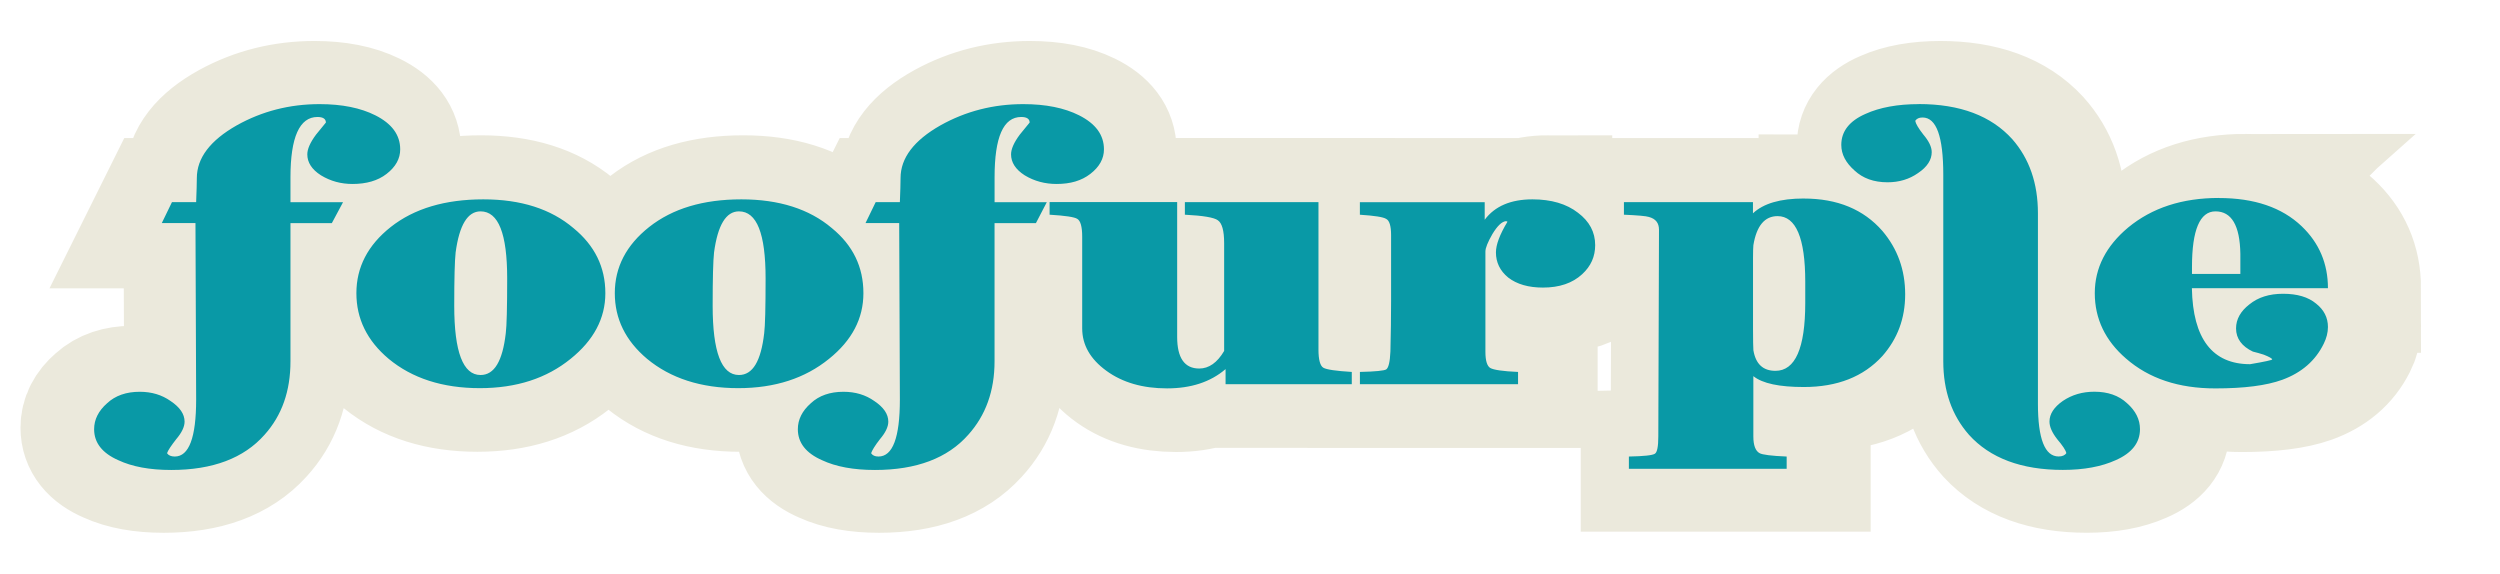
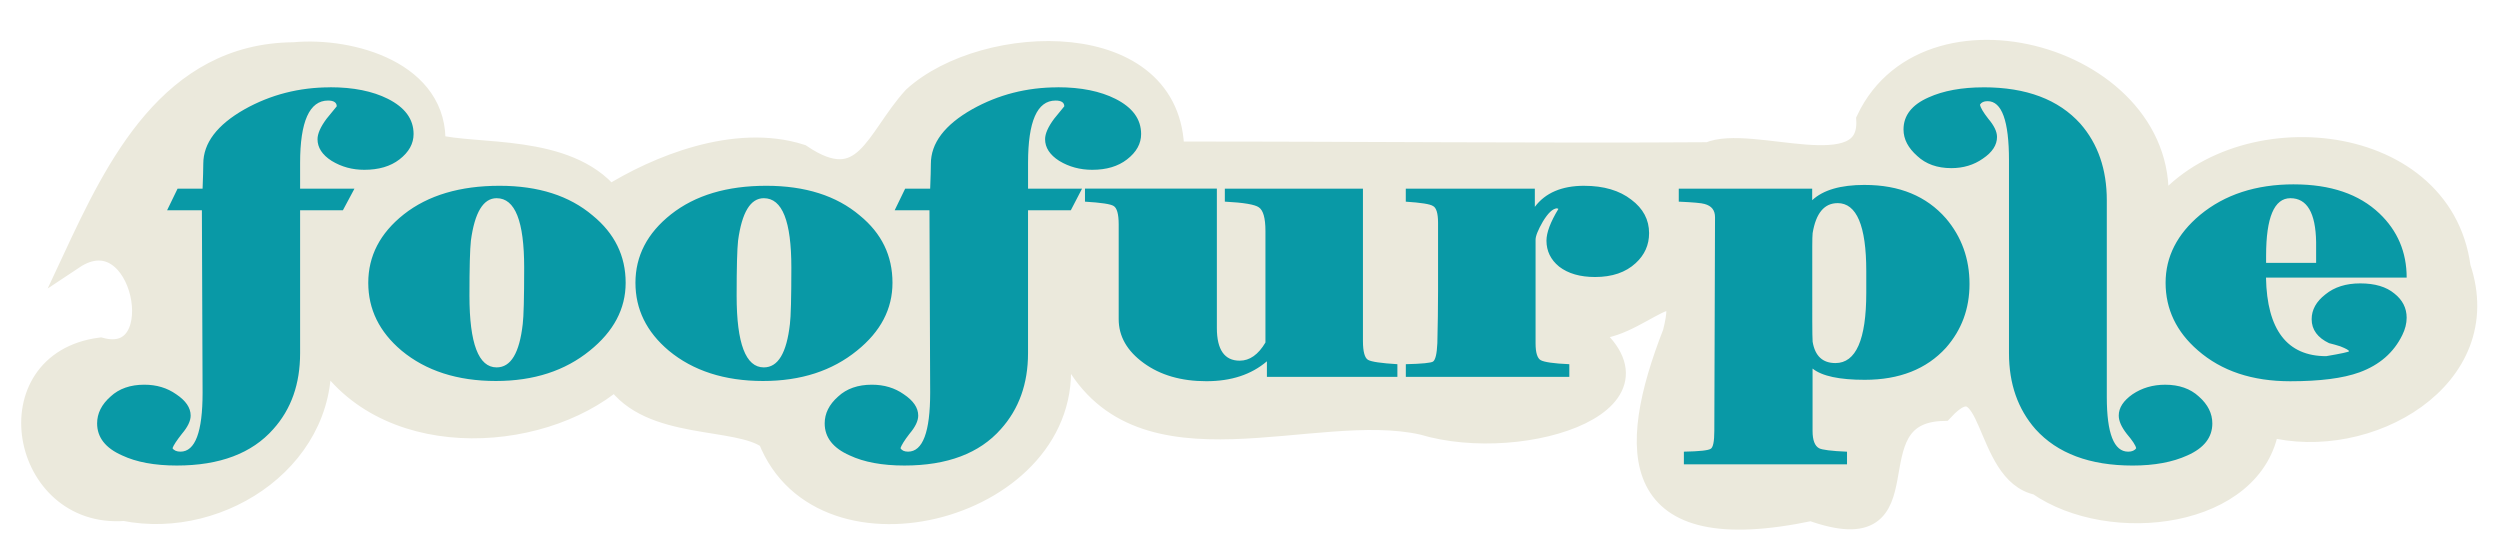
- <svg xmlns="http://www.w3.org/2000/svg" id="svg3951" height="28" width="122" version="1.1">
-   <defs id="defs60" />
-   <g id="g3209" transform="translate(0.9921023,1.978274)">
-     <g id="g3124" transform="matrix(1.580091,0,0,1.580091,158.4041,-738.1493)">
-       <path id="flowRoot4340-2-6-0-2-1-4-5-6-2" d="m -91.166,469.17 c -0.938,0 -1.804,0.215 -2.598,0.649 -0.837,0.462 -1.255,1.001 -1.255,1.614 0,0.16 -0.008,0.405 -0.022,0.735 h -0.76 l -0.319,0.641 h 1.057 l 0.022,5.398 c 0,1.16 -0.224,1.742 -0.672,1.742 -0.116,0 -0.199,-0.036 -0.242,-0.102 0.029,-0.085 0.127,-0.229 0.286,-0.427 0.173,-0.198 0.264,-0.378 0.264,-0.538 0,-0.236 -0.152,-0.443 -0.44,-0.632 -0.274,-0.189 -0.594,-0.282 -0.969,-0.282 -0.419,0 -0.764,0.114 -1.024,0.35 -0.274,0.236 -0.407,0.502 -0.407,0.794 0,0.415 0.254,0.731 0.76,0.948 0.433,0.198 0.984,0.299 1.662,0.299 1.299,0 2.279,-0.36 2.928,-1.076 0.548,-0.594 0.815,-1.341 0.815,-2.246 v -4.228 h 1.299 l 0.352,-0.641 h -1.651 v -0.76 c 0,-1.226 0.285,-1.845 0.848,-1.845 0.173,0 0.264,0.058 0.264,0.171 l -0.308,0.367 c -0.188,0.245 -0.275,0.446 -0.275,0.606 0,0.245 0.141,0.461 0.429,0.641 0.303,0.179 0.63,0.265 0.991,0.265 0.433,0 0.794,-0.1 1.068,-0.307 0.289,-0.217 0.429,-0.469 0.429,-0.752 0,-0.443 -0.262,-0.787 -0.782,-1.042 -0.462,-0.226 -1.043,-0.342 -1.75,-0.342 z m 22.095,0 c -0.938,0 -1.804,0.215 -2.598,0.649 -0.837,0.462 -1.255,1.001 -1.255,1.614 0,0.16 -0.008,0.405 -0.022,0.735 h -0.76 l -0.319,0.641 h 1.057 l 0.022,5.398 c 0,1.16 -0.224,1.742 -0.672,1.742 -0.115,0 -0.188,-0.036 -0.231,-0.102 0.029,-0.085 0.116,-0.229 0.275,-0.427 0.173,-0.198 0.264,-0.378 0.264,-0.538 0,-0.236 -0.152,-0.443 -0.44,-0.632 -0.274,-0.189 -0.594,-0.282 -0.969,-0.282 -0.419,0 -0.764,0.114 -1.024,0.35 -0.274,0.236 -0.407,0.502 -0.407,0.794 0,0.415 0.254,0.731 0.76,0.948 0.433,0.198 0.984,0.299 1.662,0.299 1.299,0 2.279,-0.36 2.928,-1.076 0.548,-0.594 0.826,-1.341 0.826,-2.246 v -4.228 h 1.299 l 0.341,-0.641 h -1.64 v -0.76 c 0,-1.226 0.274,-1.845 0.837,-1.845 0.173,0 0.264,0.058 0.264,0.171 l -0.308,0.367 c -0.188,0.245 -0.275,0.446 -0.275,0.606 0,0.245 0.141,0.461 0.429,0.641 0.303,0.179 0.641,0.265 1.002,0.265 0.433,0 0.783,-0.1 1.057,-0.307 0.289,-0.217 0.429,-0.469 0.429,-0.752 0,-0.443 -0.262,-0.787 -0.782,-1.042 -0.462,-0.226 -1.043,-0.342 -1.75,-0.342 z m 28.117,0 c -0.664,0 -1.226,0.101 -1.673,0.299 -0.505,0.217 -0.76,0.533 -0.76,0.948 0,0.292 0.144,0.55 0.418,0.786 0.26,0.236 0.602,0.359 1.035,0.359 0.361,0 0.684,-0.093 0.958,-0.282 0.289,-0.189 0.429,-0.405 0.429,-0.641 0,-0.16 -0.091,-0.34 -0.264,-0.538 -0.159,-0.198 -0.239,-0.334 -0.253,-0.419 0.043,-0.066 0.116,-0.102 0.231,-0.102 0.433,0 0.65,0.582 0.65,1.751 v 5.705 c 0,0.905 0.27,1.652 0.804,2.246 0.664,0.717 1.651,1.076 2.95,1.076 0.664,0 1.215,-0.101 1.662,-0.299 0.505,-0.217 0.76,-0.533 0.76,-0.948 0,-0.292 -0.133,-0.559 -0.407,-0.794 -0.26,-0.236 -0.605,-0.35 -1.024,-0.35 -0.375,0 -0.702,0.093 -0.991,0.282 -0.274,0.189 -0.418,0.396 -0.418,0.632 0,0.16 0.083,0.34 0.242,0.538 0.173,0.198 0.272,0.342 0.286,0.427 -0.043,0.066 -0.127,0.102 -0.242,0.102 -0.433,0 -0.65,-0.539 -0.65,-1.614 v -5.825 c 0,-0.914 -0.27,-1.669 -0.804,-2.263 -0.664,-0.717 -1.64,-1.076 -2.939,-1.076 z m 9.424,2.87 c -1.155,0 -2.101,0.302 -2.851,0.905 -0.693,0.566 -1.046,1.234 -1.046,2.007 0,0.782 0.33,1.452 0.98,1.999 0.722,0.613 1.653,0.914 2.807,0.914 0.895,0 1.598,-0.086 2.103,-0.265 0.606,-0.217 1.039,-0.583 1.299,-1.102 0.087,-0.17 0.132,-0.343 0.132,-0.512 0,-0.292 -0.129,-0.529 -0.374,-0.717 -0.245,-0.198 -0.587,-0.299 -1.035,-0.299 -0.433,0 -0.783,0.108 -1.057,0.325 -0.274,0.207 -0.418,0.452 -0.418,0.735 0,0.311 0.182,0.549 0.528,0.709 0.115,0.028 0.226,0.056 0.341,0.094 0.173,0.066 0.264,0.117 0.264,0.145 0,0.019 -0.232,0.07 -0.694,0.145 -1.184,0 -1.799,-0.777 -1.827,-2.323 h 4.271 c 0,-0.754 -0.277,-1.387 -0.826,-1.896 -0.621,-0.575 -1.487,-0.863 -2.598,-0.863 z m -13.035,0.017 c -0.736,0 -1.264,0.151 -1.596,0.453 v -0.342 h -4.051 v 0.384 c 0.433,0.019 0.695,0.04 0.782,0.068 0.216,0.057 0.319,0.185 0.319,0.393 l -0.022,6.32 c 0,0.311 -0.038,0.492 -0.11,0.53 -0.072,0.047 -0.338,0.076 -0.815,0.085 v 0.376 h 4.954 v -0.376 c -0.476,-0.019 -0.761,-0.055 -0.848,-0.103 -0.13,-0.066 -0.198,-0.239 -0.198,-0.512 v -1.845 c 0.289,0.226 0.82,0.333 1.585,0.333 1.054,0 1.874,-0.316 2.466,-0.948 0.476,-0.528 0.716,-1.152 0.716,-1.888 0,-0.745 -0.239,-1.392 -0.716,-1.939 -0.592,-0.66 -1.413,-0.991 -2.466,-0.991 z m -41.46,0.026 c -1.198,0 -2.17,0.28 -2.906,0.846 -0.722,0.556 -1.079,1.232 -1.079,2.024 0,0.783 0.335,1.451 1.013,2.007 0.736,0.594 1.693,0.897 2.862,0.897 1.155,0 2.101,-0.303 2.851,-0.897 0.722,-0.566 1.09,-1.234 1.09,-2.007 0,-0.801 -0.338,-1.462 -1.002,-1.99 -0.707,-0.585 -1.646,-0.88 -2.829,-0.88 z m 8.103,0 c -1.198,0 -2.159,0.28 -2.895,0.846 -0.722,0.556 -1.079,1.232 -1.079,2.024 0,0.783 0.334,1.451 1.013,2.007 0.736,0.594 1.693,0.897 2.862,0.897 1.155,0 2.101,-0.303 2.851,-0.897 0.722,-0.566 1.079,-1.234 1.079,-2.007 0,-0.801 -0.327,-1.462 -0.991,-1.99 -0.707,-0.585 -1.657,-0.88 -2.84,-0.88 z m 24.837,0 c -0.678,0 -1.18,0.209 -1.497,0.624 v -0.538 h -3.919 v 0.384 c 0.462,0.028 0.739,0.072 0.826,0.128 0.101,0.047 0.154,0.213 0.154,0.495 v 2.016 c 0,0.5 -0.008,1.018 -0.022,1.546 -0.014,0.321 -0.06,0.499 -0.132,0.547 -0.058,0.038 -0.335,0.067 -0.826,0.077 v 0.376 h 4.965 v -0.376 c -0.476,-0.019 -0.769,-0.063 -0.87,-0.12 -0.101,-0.057 -0.154,-0.222 -0.154,-0.495 v -3.066 c 0,-0.113 0.076,-0.293 0.22,-0.538 0.159,-0.255 0.299,-0.383 0.429,-0.393 l 0.044,0.017 c -0.245,0.396 -0.363,0.704 -0.363,0.94 0,0.302 0.126,0.561 0.385,0.769 0.274,0.207 0.643,0.307 1.09,0.307 0.52,0 0.93,-0.137 1.233,-0.41 0.274,-0.245 0.407,-0.539 0.407,-0.888 0,-0.396 -0.179,-0.727 -0.539,-0.991 -0.361,-0.273 -0.839,-0.41 -1.431,-0.41 z m -15.16,0.085 v 0.384 c 0.491,0.028 0.783,0.071 0.87,0.128 0.101,0.057 0.154,0.236 0.154,0.547 v 2.801 c 0,0.509 0.254,0.94 0.76,1.298 0.505,0.358 1.139,0.538 1.905,0.538 0.75,0 1.362,-0.193 1.839,-0.589 v 0.461 h 3.963 v -0.376 c -0.491,-0.028 -0.791,-0.072 -0.892,-0.128 -0.101,-0.057 -0.154,-0.244 -0.154,-0.555 v -4.51 h -4.194 v 0.384 c 0.577,0.028 0.919,0.086 1.035,0.171 0.13,0.085 0.198,0.314 0.198,0.7 v 3.297 c -0.217,0.358 -0.479,0.538 -0.782,0.538 -0.462,0 -0.694,-0.324 -0.694,-0.965 v -4.125 h -4.007 z m -17.868,0.282 c 0.563,0 0.837,0.683 0.837,2.05 0,0.896 -0.015,1.457 -0.044,1.674 -0.101,0.858 -0.36,1.281 -0.793,1.281 -0.548,0 -0.826,-0.704 -0.826,-2.118 0,-0.839 0.015,-1.386 0.044,-1.631 0.115,-0.839 0.377,-1.256 0.782,-1.256 z m 8.114,0 c 0.563,0 0.837,0.683 0.837,2.05 0,0.896 -0.015,1.457 -0.044,1.674 -0.101,0.858 -0.36,1.281 -0.793,1.281 -0.548,0 -0.826,-0.704 -0.826,-2.118 0,-0.839 0.015,-1.386 0.044,-1.631 0.115,-0.839 0.378,-1.256 0.782,-1.256 z m 46.359,0 c 0.505,0 0.767,0.431 0.782,1.298 v 0.12 c 0,0.226 0,0.392 0,0.495 h -1.519 v -0.214 c 0,-1.131 0.247,-1.7 0.738,-1.7 z m -13.75,0.145 c 0.577,0 0.87,0.668 0.87,2.007 v 0.649 c 0,1.386 -0.315,2.075 -0.936,2.075 -0.39,0 -0.621,-0.208 -0.694,-0.632 -0.014,-0.179 -0.011,-0.848 -0.011,-2.007 0,-0.669 -0.004,-1.072 0.011,-1.204 0.101,-0.594 0.355,-0.888 0.76,-0.888 z" style="fill:none;stroke:#ebe9dc;stroke-width:4" />
-       <path id="flowRoot4340-1-9-4-5-7-9-6-4" d="m -91.009,469.12 c -0.923,0 -1.775,0.218 -2.556,0.655 -0.823,0.467 -1.234,1.011 -1.234,1.63 0,0.162 -0.008,0.409 -0.021,0.742 h -0.747 l -0.314,0.647 h 1.04 l 0.021,5.451 c 0,1.171 -0.22,1.759 -0.661,1.759 -0.114,0 -0.196,-0.037 -0.238,-0.103 0.029,-0.086 0.125,-0.231 0.282,-0.431 0.17,-0.2 0.26,-0.382 0.26,-0.543 0,-0.238 -0.149,-0.448 -0.433,-0.638 -0.27,-0.19 -0.584,-0.285 -0.953,-0.285 -0.412,0 -0.752,0.116 -1.007,0.354 -0.27,0.238 -0.401,0.507 -0.401,0.802 0,0.419 0.25,0.738 0.747,0.957 0.426,0.2 0.968,0.302 1.635,0.302 1.278,0 2.242,-0.363 2.881,-1.087 0.539,-0.6 0.801,-1.354 0.801,-2.268 v -4.269 h 1.278 l 0.346,-0.647 h -1.624 v -0.768 c 0,-1.238 0.28,-1.863 0.834,-1.863 0.17,0 0.26,0.058 0.26,0.172 l -0.303,0.371 c -0.185,0.248 -0.271,0.451 -0.271,0.612 0,0.248 0.138,0.466 0.422,0.647 0.298,0.181 0.62,0.267 0.975,0.267 0.426,0 0.781,-0.101 1.05,-0.31 0.284,-0.219 0.422,-0.473 0.422,-0.759 0,-0.447 -0.258,-0.795 -0.769,-1.052 -0.454,-0.228 -1.026,-0.345 -1.722,-0.345 z m 21.734,0 c -0.923,0 -1.775,0.218 -2.556,0.655 -0.823,0.467 -1.234,1.011 -1.234,1.63 0,0.162 -0.008,0.409 -0.021,0.742 h -0.747 l -0.314,0.647 h 1.04 l 0.021,5.451 c 0,1.171 -0.22,1.759 -0.661,1.759 -0.114,0 -0.185,-0.037 -0.227,-0.103 0.029,-0.086 0.115,-0.231 0.271,-0.431 0.17,-0.2 0.26,-0.382 0.26,-0.543 0,-0.238 -0.149,-0.448 -0.433,-0.638 -0.27,-0.19 -0.584,-0.285 -0.953,-0.285 -0.412,0 -0.752,0.116 -1.007,0.354 -0.27,0.238 -0.401,0.507 -0.401,0.802 0,0.419 0.25,0.738 0.747,0.957 0.426,0.2 0.968,0.302 1.635,0.302 1.278,0 2.242,-0.363 2.881,-1.087 0.539,-0.6 0.812,-1.354 0.812,-2.268 v -4.269 h 1.278 l 0.336,-0.647 h -1.613 v -0.768 c 0,-1.238 0.269,-1.863 0.823,-1.863 0.17,0 0.26,0.058 0.26,0.172 l -0.303,0.371 c -0.185,0.248 -0.271,0.451 -0.271,0.612 0,0.248 0.138,0.466 0.422,0.647 0.298,0.181 0.63,0.267 0.985,0.267 0.426,0 0.77,-0.101 1.04,-0.31 0.284,-0.219 0.422,-0.473 0.422,-0.759 0,-0.447 -0.258,-0.795 -0.769,-1.052 -0.454,-0.228 -1.026,-0.345 -1.722,-0.345 z m 27.657,0 c -0.653,0 -1.206,0.102 -1.646,0.302 -0.497,0.219 -0.747,0.538 -0.747,0.957 0,0.295 0.142,0.555 0.411,0.793 0.255,0.238 0.592,0.362 1.018,0.362 0.355,0 0.672,-0.094 0.942,-0.285 0.284,-0.19 0.422,-0.409 0.422,-0.647 0,-0.162 -0.09,-0.343 -0.26,-0.543 -0.156,-0.2 -0.235,-0.337 -0.249,-0.423 0.043,-0.067 0.114,-0.103 0.227,-0.103 0.426,0 0.639,0.588 0.639,1.768 v 5.761 c 0,0.914 0.265,1.669 0.791,2.268 0.653,0.724 1.624,1.087 2.902,1.087 0.653,0 1.195,-0.102 1.635,-0.302 0.497,-0.219 0.747,-0.538 0.747,-0.957 0,-0.295 -0.131,-0.564 -0.401,-0.802 -0.256,-0.238 -0.595,-0.354 -1.007,-0.354 -0.369,0 -0.691,0.094 -0.975,0.285 -0.27,0.19 -0.412,0.4 -0.412,0.638 0,0.162 0.082,0.343 0.238,0.543 0.17,0.2 0.267,0.346 0.282,0.431 -0.043,0.067 -0.125,0.103 -0.238,0.103 -0.426,0 -0.639,-0.545 -0.639,-1.63 v -5.882 c 0,-0.923 -0.265,-1.686 -0.79,-2.285 -0.653,-0.724 -1.614,-1.087 -2.891,-1.087 z m 9.27,2.898 c -1.136,0 -2.067,0.305 -2.805,0.914 -0.681,0.571 -1.029,1.246 -1.029,2.027 0,0.79 0.325,1.466 0.964,2.018 0.71,0.619 1.626,0.923 2.761,0.923 0.88,0 1.571,-0.086 2.068,-0.267 0.596,-0.219 1.022,-0.589 1.278,-1.113 0.085,-0.171 0.13,-0.346 0.13,-0.517 0,-0.295 -0.127,-0.534 -0.368,-0.724 -0.241,-0.2 -0.578,-0.302 -1.018,-0.302 -0.426,0 -0.77,0.109 -1.04,0.328 -0.27,0.209 -0.412,0.456 -0.412,0.742 0,0.314 0.179,0.554 0.52,0.716 0.114,0.029 0.222,0.057 0.336,0.095 0.17,0.067 0.26,0.118 0.26,0.147 0,0.019 -0.228,0.07 -0.682,0.147 -1.164,0 -1.769,-0.785 -1.798,-2.346 h 4.202 c 0,-0.762 -0.273,-1.401 -0.812,-1.915 -0.61,-0.581 -1.462,-0.871 -2.556,-0.871 z m -12.821,0.017 c -0.724,0 -1.244,0.152 -1.57,0.457 v -0.345 h -3.985 v 0.388 c 0.426,0.019 0.684,0.041 0.769,0.069 0.213,0.057 0.314,0.187 0.314,0.397 l -0.021,6.382 c 0,0.314 -0.037,0.497 -0.108,0.535 -0.071,0.048 -0.333,0.077 -0.801,0.086 v 0.379 h 4.873 v -0.379 c -0.468,-0.019 -0.749,-0.056 -0.834,-0.103 -0.128,-0.067 -0.195,-0.241 -0.195,-0.517 v -1.863 c 0.284,0.228 0.807,0.336 1.559,0.336 1.036,0 1.844,-0.319 2.426,-0.957 0.468,-0.533 0.704,-1.163 0.704,-1.906 0,-0.752 -0.235,-1.406 -0.704,-1.958 -0.582,-0.666 -1.389,-1 -2.426,-1 z m -40.782,0.026 c -1.178,0 -2.135,0.283 -2.859,0.854 -0.71,0.562 -1.061,1.244 -1.061,2.044 0,0.79 0.329,1.465 0.996,2.027 0.724,0.6 1.665,0.906 2.816,0.906 1.136,0 2.066,-0.306 2.805,-0.906 0.71,-0.571 1.072,-1.246 1.072,-2.027 0,-0.809 -0.332,-1.476 -0.985,-2.01 -0.696,-0.59 -1.619,-0.888 -2.783,-0.888 z m 7.97,0 c -1.178,0 -2.124,0.283 -2.848,0.854 -0.71,0.562 -1.061,1.244 -1.061,2.044 0,0.79 0.329,1.465 0.996,2.027 0.724,0.6 1.666,0.906 2.816,0.906 1.136,0 2.066,-0.306 2.805,-0.906 0.71,-0.571 1.061,-1.246 1.061,-2.027 0,-0.809 -0.322,-1.476 -0.975,-2.01 -0.696,-0.59 -1.63,-0.888 -2.794,-0.888 z m 24.43,0 c -0.667,0 -1.16,0.211 -1.473,0.63 v -0.543 h -3.855 v 0.388 c 0.454,0.029 0.727,0.072 0.812,0.129 0.099,0.048 0.152,0.215 0.152,0.5 v 2.035 c 0,0.505 -0.008,1.028 -0.021,1.561 -0.014,0.324 -0.059,0.504 -0.13,0.552 -0.057,0.038 -0.329,0.068 -0.812,0.078 v 0.379 h 4.884 v -0.379 c -0.469,-0.019 -0.756,-0.064 -0.856,-0.121 -0.099,-0.057 -0.152,-0.224 -0.152,-0.5 v -3.096 c 0,-0.114 0.075,-0.296 0.217,-0.543 0.156,-0.257 0.295,-0.387 0.422,-0.397 l 0.043,0.017 c -0.241,0.4 -0.357,0.711 -0.357,0.949 0,0.305 0.123,0.567 0.379,0.776 0.27,0.209 0.632,0.31 1.072,0.31 0.511,0 0.915,-0.138 1.213,-0.414 0.27,-0.248 0.401,-0.545 0.401,-0.897 0,-0.4 -0.176,-0.734 -0.531,-1 -0.355,-0.276 -0.826,-0.414 -1.408,-0.414 z m -14.911,0.086 v 0.388 c 0.483,0.029 0.77,0.072 0.855,0.129 0.099,0.057 0.152,0.238 0.152,0.552 v 2.829 c 0,0.514 0.25,0.949 0.747,1.311 0.497,0.362 1.121,0.543 1.873,0.543 0.738,0 1.34,-0.195 1.808,-0.595 v 0.466 h 3.898 v -0.379 c -0.483,-0.029 -0.778,-0.072 -0.877,-0.129 -0.099,-0.057 -0.152,-0.246 -0.152,-0.561 v -4.554 h -4.126 v 0.388 c 0.568,0.029 0.904,0.087 1.018,0.172 0.128,0.086 0.195,0.317 0.195,0.707 v 3.329 c -0.213,0.362 -0.471,0.543 -0.769,0.543 -0.454,0 -0.682,-0.327 -0.682,-0.975 v -4.166 h -3.942 z m -17.575,0.285 c 0.554,0 0.823,0.689 0.823,2.07 0,0.904 -0.015,1.472 -0.043,1.69 -0.099,0.866 -0.354,1.294 -0.78,1.294 -0.539,0 -0.812,-0.711 -0.812,-2.139 0,-0.847 0.015,-1.4 0.043,-1.647 0.114,-0.847 0.371,-1.268 0.769,-1.268 z m 7.981,0 c 0.554,0 0.823,0.689 0.823,2.07 0,0.904 -0.015,1.472 -0.043,1.69 -0.099,0.866 -0.354,1.294 -0.78,1.294 -0.54,0 -0.812,-0.711 -0.812,-2.139 0,-0.847 0.015,-1.4 0.043,-1.647 0.114,-0.847 0.371,-1.268 0.769,-1.268 z m 45.601,0 c 0.497,0 0.755,0.435 0.769,1.311 v 0.121 c 0,0.228 0,0.396 0,0.5 h -1.494 v -0.216 c 0,-1.142 0.243,-1.716 0.726,-1.716 z m -13.525,0.147 c 0.568,0 0.856,0.675 0.856,2.027 v 0.655 c 0,1.399 -0.31,2.096 -0.92,2.096 -0.383,0 -0.611,-0.21 -0.682,-0.638 -0.014,-0.181 -0.011,-0.856 -0.011,-2.027 0,-0.676 -0.004,-1.083 0.011,-1.216 0.099,-0.6 0.35,-0.897 0.747,-0.897 z" style="fill:#0999a6" />
-     </g>
+ <svg xmlns="http://www.w3.org/2000/svg" id="svg3951" height="26" width="118" version="1.1">
+   <g id="g3891" transform="translate(-8.837 -66.959)">
+     <path id="flowRoot4340-2-6-0-2-1-4-5-6-2-3-3" d="m22.701 69.453c-5.822 0.044-8.373 5.364-10.406 9.719 3.314-2.207 4.735 5.151 1.281 4.219-5.101 0.672-3.76 8.035 1.125 7.656 4.636 0.926 9.85-2.629 9.219-7.688 2.797 4.954 10.324 4.609 13.969 1.5 1.618 2.413 5.756 1.728 7.219 2.813 2.543 6.5 14.498 3.302 13.75-3.813 0.076-6.262 0-4.223 0.625-0.063 3.229 5.953 11.341 2.03 16.5 3.188 4.82 1.449 12.63-1.162 7.313-4.75 2.055 1.285 5.509-3.47 4.52 0.437-2.199 5.622-2.197 10.216 6.511 8.375 5.782 2.065 1.687-4.593 6.219-4.719 2.396-2.59 1.876 2.981 4.469 3.5 3.442 2.405 10.241 1.58 10.906-2.75 4.663 1.224 10.801-2.261 9.031-7.5-0.875-6.64-10.88-7.386-14.344-2.438 1.228-7.273-10.662-10.854-13.656-4.531 0.175 3.248-5.48 0.688-7.469 1.563-7.614 0.054-16.936-0.037-25.25-0.031-0.01-5.978-8.919-5.66-12.281-2.594-1.8 1.977-2.307 4.75-5.313 2.719-3.118-0.994-6.833 0.563-9.031 1.938-2.024-2.448-6.287-1.888-8.25-2.406 0.19-3.429-3.937-4.596-6.656-4.344z" stroke="#ebe9dc" fill="#ebe9dc" />
+     <path id="flowRoot4340-1-9-4-5-7-9-6-4-1" fill="#0999a6" d="m24.421 71.081c-1.458 0-2.805 0.344-4.039 1.035-1.3 0.738-1.95 1.597-1.95 2.575 0 0.256-0.013 0.646-0.033 1.172h-1.18l-0.496 1.022h1.643l0.033 8.613c0 1.85-0.348 2.779-1.044 2.779-0.18 0-0.31-0.058-0.376-0.163 0.046-0.136 0.198-0.365 0.446-0.681 0.269-0.316 0.411-0.604 0.411-0.858 0-0.376-0.235-0.708-0.684-1.008-0.427-0.3-0.923-0.45-1.506-0.45-0.651 0-1.188 0.183-1.591 0.559-0.427 0.376-0.634 0.801-0.634 1.267 0 0.662 0.395 1.166 1.18 1.512 0.673 0.316 1.53 0.477 2.583 0.477 2.019 0 3.543-0.574 4.552-1.718 0.852-0.948 1.266-2.139 1.266-3.584v-6.745h2.019l0.547-1.022h-2.566v-1.214c0-1.956 0.442-2.944 1.318-2.944 0.269 0 0.411 0.092 0.411 0.272l-0.479 0.586c-0.292 0.392-0.428 0.713-0.428 0.967 0 0.392 0.218 0.736 0.667 1.022 0.471 0.286 0.98 0.422 1.541 0.422 0.673 0 1.234-0.16 1.659-0.49 0.449-0.346 0.667-0.747 0.667-1.199 0-0.706-0.408-1.256-1.215-1.662-0.717-0.36-1.621-0.545-2.721-0.545zm34.342 0c-1.458 0-2.805 0.344-4.039 1.035-1.3 0.738-1.95 1.597-1.95 2.575 0 0.256-0.013 0.646-0.033 1.172h-1.18l-0.496 1.022h1.643l0.033 8.613c0 1.85-0.348 2.779-1.044 2.779-0.18 0-0.292-0.058-0.359-0.163 0.046-0.136 0.182-0.365 0.428-0.681 0.269-0.316 0.411-0.604 0.411-0.858 0-0.376-0.235-0.708-0.684-1.008-0.427-0.3-0.923-0.45-1.506-0.45-0.651 0-1.188 0.183-1.591 0.559-0.427 0.376-0.634 0.801-0.634 1.267 0 0.662 0.395 1.166 1.18 1.512 0.673 0.316 1.53 0.477 2.583 0.477 2.019 0 3.543-0.574 4.552-1.718 0.852-0.948 1.283-2.139 1.283-3.584v-6.745h2.019l0.531-1.022h-2.549v-1.214c0-1.956 0.425-2.944 1.3-2.944 0.269 0 0.411 0.092 0.411 0.272l-0.479 0.586c-0.292 0.392-0.428 0.713-0.428 0.967 0 0.392 0.218 0.736 0.667 1.022 0.471 0.286 0.995 0.422 1.556 0.422 0.673 0 1.217-0.16 1.643-0.49 0.449-0.346 0.667-0.747 0.667-1.199 0-0.706-0.408-1.256-1.215-1.662-0.717-0.36-1.621-0.545-2.721-0.545zm43.701 0c-1.032 0-1.906 0.161-2.601 0.477-0.785 0.346-1.18 0.85-1.18 1.512 0 0.466 0.224 0.877 0.649 1.253 0.403 0.376 0.935 0.572 1.609 0.572 0.561 0 1.062-0.149 1.488-0.45 0.449-0.3 0.667-0.646 0.667-1.022 0-0.256-0.142-0.542-0.411-0.858-0.246-0.316-0.371-0.532-0.393-0.668 0.068-0.106 0.18-0.163 0.359-0.163 0.673 0 1.01 0.929 1.01 2.794v9.103c0 1.444 0.419 2.637 1.25 3.584 1.032 1.144 2.566 1.718 4.585 1.718 1.032 0 1.888-0.161 2.583-0.477 0.785-0.346 1.18-0.85 1.18-1.512 0-0.466-0.207-0.891-0.634-1.267-0.405-0.376-0.94-0.559-1.591-0.559-0.583 0-1.092 0.149-1.541 0.45-0.427 0.3-0.651 0.632-0.651 1.008 0 0.256 0.13 0.542 0.376 0.858 0.269 0.316 0.422 0.547 0.446 0.681-0.068 0.106-0.198 0.163-0.376 0.163-0.673 0-1.01-0.861-1.01-2.575v-9.294c0-1.458-0.419-2.664-1.248-3.611-1.032-1.144-2.55-1.718-4.568-1.718zm14.647 4.579c-1.795 0-3.266 0.482-4.432 1.444-1.076 0.902-1.626 1.969-1.626 3.203 0 1.248 0.514 2.316 1.523 3.189 1.122 0.978 2.569 1.458 4.363 1.458 1.391 0 2.482-0.136 3.268-0.422 0.942-0.346 1.615-0.931 2.019-1.759 0.134-0.27 0.205-0.547 0.205-0.817 0-0.466-0.201-0.844-0.581-1.144-0.381-0.316-0.913-0.477-1.609-0.477-0.673 0-1.217 0.172-1.643 0.518-0.427 0.33-0.651 0.721-0.651 1.172 0 0.496 0.283 0.875 0.822 1.131 0.18 0.046 0.351 0.09 0.531 0.15 0.269 0.106 0.411 0.186 0.411 0.232 0 0.03-0.36 0.111-1.078 0.232-1.839 0-2.795-1.24-2.841-3.707h6.64c0-1.204-0.431-2.214-1.283-3.026-0.964-0.918-2.31-1.376-4.039-1.376zm-20.258 0.027c-1.144 0-1.966 0.24-2.481 0.722v-0.545h-6.297v0.613c0.673 0.03 1.081 0.065 1.215 0.109 0.337 0.09 0.496 0.295 0.496 0.627l-0.033 10.084c0 0.496-0.058 0.785-0.171 0.845-0.112 0.076-0.526 0.122-1.266 0.136v0.599h7.7v-0.598c-0.739-0.03-1.183-0.089-1.318-0.163-0.202-0.106-0.308-0.381-0.308-0.817v-2.944c0.449 0.36 1.275 0.531 2.463 0.531 1.637 0 2.914-0.504 3.833-1.512 0.739-0.842 1.112-1.838 1.112-3.012 0-1.188-0.371-2.222-1.112-3.094-0.92-1.052-2.195-1.58-3.833-1.58zm-64.439 0.041c-1.861 0-3.373 0.447-4.518 1.349-1.122 0.888-1.677 1.966-1.677 3.23 0 1.248 0.52 2.315 1.574 3.203 1.144 0.948 2.631 1.432 4.449 1.432 1.795 0 3.264-0.484 4.432-1.432 1.122-0.902 1.694-1.969 1.694-3.203 0-1.278-0.525-2.332-1.556-3.176-1.1-0.932-2.558-1.403-4.397-1.403zm12.593 0c-1.861 0-3.356 0.447-4.5 1.349-1.122 0.888-1.677 1.966-1.677 3.23 0 1.248 0.52 2.315 1.574 3.203 1.144 0.948 2.632 1.432 4.449 1.432 1.795 0 3.264-0.484 4.432-1.432 1.122-0.902 1.677-1.969 1.677-3.203 0-1.278-0.509-2.332-1.541-3.176-1.1-0.932-2.575-1.403-4.415-1.403zm38.602 0c-1.054 0-1.833 0.333-2.328 0.995v-0.858h-6.091v0.613c0.717 0.046 1.149 0.114 1.283 0.204 0.156 0.076 0.24 0.34 0.24 0.79v3.216c0 0.798-0.013 1.624-0.033 2.466-0.022 0.512-0.093 0.796-0.205 0.872-0.09 0.06-0.52 0.107-1.283 0.123v0.599h7.717v-0.599c-0.741-0.03-1.194-0.101-1.353-0.191-0.156-0.09-0.24-0.354-0.24-0.79v-4.892c0-0.18 0.119-0.468 0.343-0.858 0.246-0.406 0.466-0.612 0.667-0.627l0.068 0.027c-0.381 0.632-0.564 1.123-0.564 1.5 0 0.482 0.194 0.896 0.599 1.226 0.427 0.33 0.999 0.49 1.694 0.49 0.807 0 1.446-0.218 1.917-0.654 0.427-0.392 0.634-0.861 0.634-1.417 0-0.632-0.278-1.16-0.839-1.58-0.561-0.436-1.305-0.654-2.225-0.654zm-23.561 0.136v0.613c0.763 0.046 1.217 0.114 1.351 0.204 0.156 0.09 0.24 0.376 0.24 0.872v4.47c0 0.812 0.395 1.5 1.18 2.071 0.785 0.572 1.771 0.858 2.959 0.858 1.166 0 2.117-0.308 2.857-0.94v0.736h6.159v-0.599c-0.763-0.046-1.229-0.114-1.386-0.204-0.156-0.09-0.24-0.389-0.24-0.886v-7.196h-6.519v0.613c0.897 0.046 1.428 0.137 1.609 0.272 0.202 0.136 0.308 0.501 0.308 1.117v5.26c-0.337 0.572-0.744 0.858-1.215 0.858-0.717 0-1.078-0.517-1.078-1.541v-6.581h-6.228zm-27.77 0.45c0.875 0 1.3 1.089 1.3 3.271 0 1.428-0.024 2.326-0.068 2.67-0.156 1.368-0.559 2.045-1.232 2.045-0.852 0-1.283-1.123-1.283-3.38 0-1.338 0.024-2.212 0.068-2.602 0.18-1.338 0.586-2.004 1.215-2.004zm12.611 0c0.875 0 1.3 1.089 1.3 3.271 0 1.428-0.024 2.326-0.068 2.67-0.156 1.368-0.559 2.045-1.232 2.045-0.853 0-1.283-1.123-1.283-3.38 0-1.338 0.024-2.212 0.068-2.602 0.18-1.338 0.586-2.004 1.215-2.004zm72.054 0c0.785 0 1.193 0.687 1.215 2.071v0.191 0.79h-2.361v-0.341c0-1.804 0.384-2.711 1.147-2.711zm-21.371 0.232c0.897 0 1.353 1.067 1.353 3.203v1.035c0 2.211-0.49 3.312-1.454 3.312-0.605 0-0.965-0.332-1.078-1.008-0.022-0.286-0.017-1.353-0.017-3.203 0-1.068-0.006-1.711 0.017-1.921 0.156-0.948 0.553-1.417 1.18-1.417z" />
  </g>
</svg>
